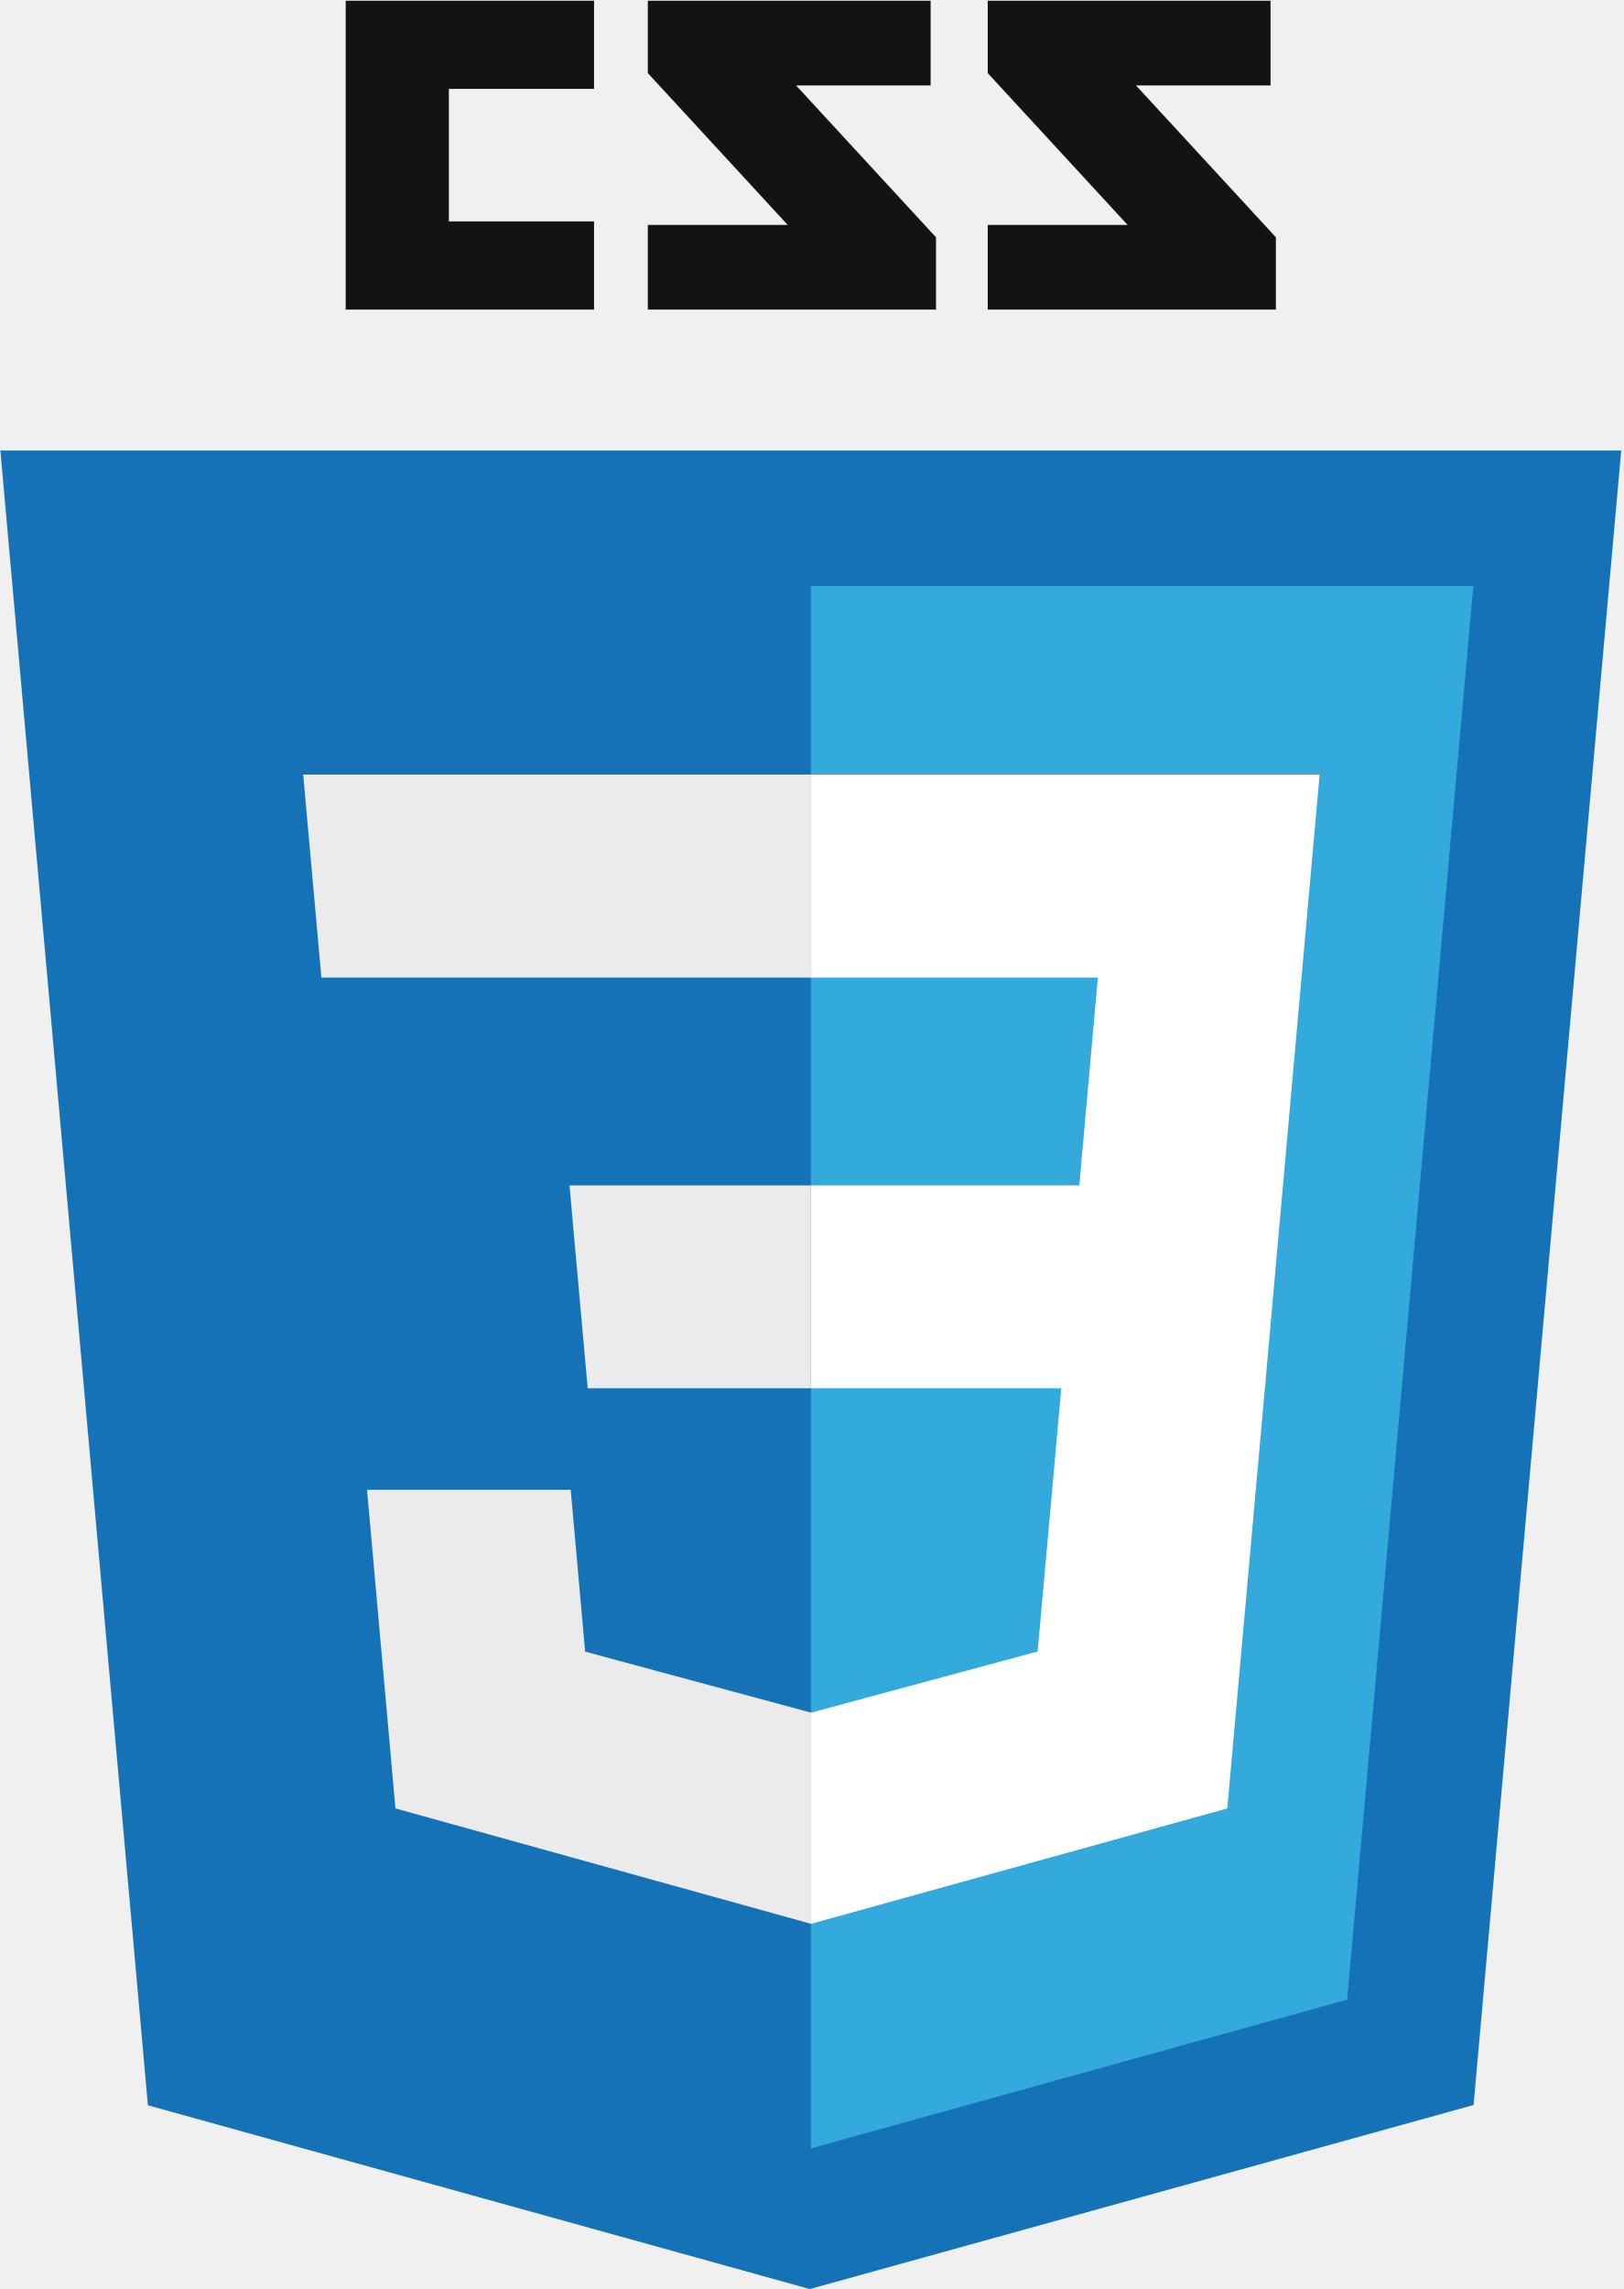
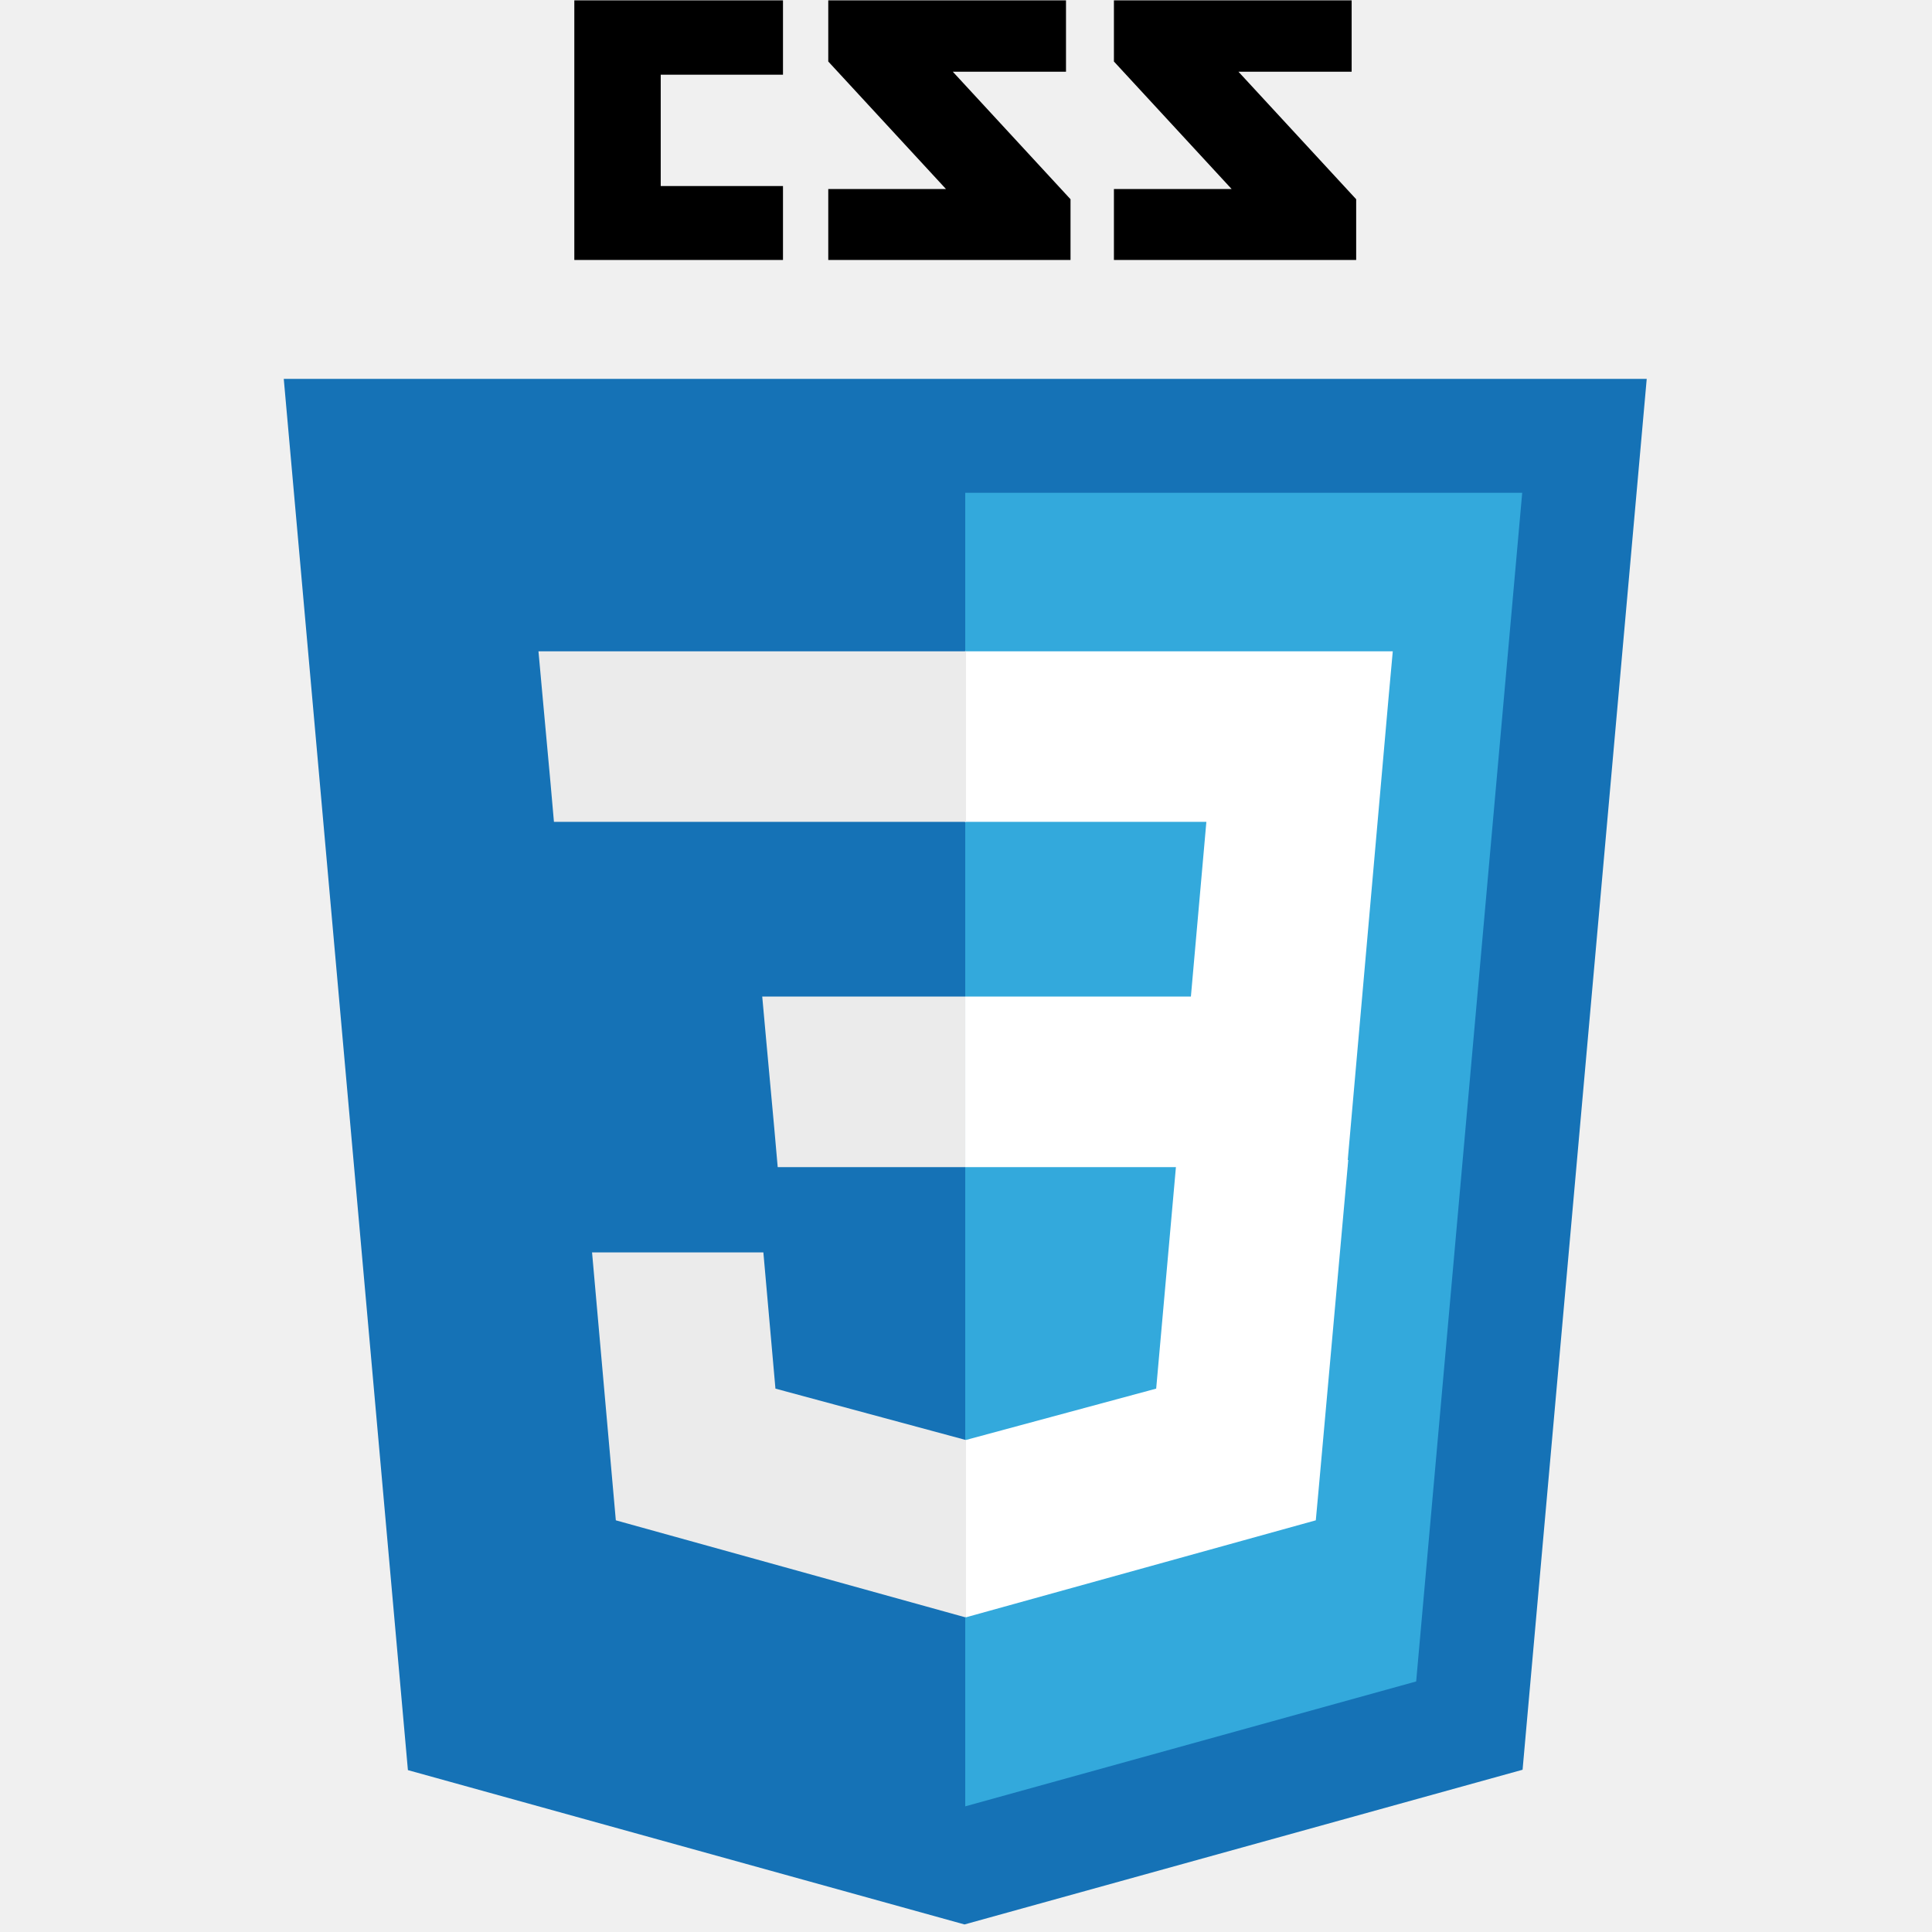
- <svg xmlns="http://www.w3.org/2000/svg" width="298px" height="420px" viewBox="0 0 298 420" version="1.1">
-   <description>Created with Sketch (http://www.bohemiancoding.com/sketch)</description>
-   <defs />
-   <g id="Page 1" stroke="none" stroke-width="1" fill="none" fill-rule="evenodd">
-     <g id="Layer_1">
-       <path d="M233.164,15.681 L208.476,15.681 L234.15,43.54 L234.15,56.801 L181.268,56.801 L181.268,41.275 L206.937,41.275 L181.268,13.415 L181.268,0.135 L233.164,0.135 L233.164,15.681 L233.164,15.681 Z M170.786,15.681 L146.098,15.681 L171.771,43.54 L171.771,56.801 L118.889,56.801 L118.889,41.275 L144.561,41.275 L118.889,13.415 L118.889,0.135 L170.786,0.135 L170.786,15.681 L170.786,15.681 Z M109.018,16.312 L82.378,16.312 L82.378,40.625 L109.018,40.625 L109.018,56.801 L63.444,56.801 L63.444,0.135 L109.018,0.135 L109.018,16.312 L109.018,16.312 Z M109.018,16.312" id="Shape" fill="#131313" />
-       <path d="M27.142,386.29 L0.071,82.67 L297.521,82.67 L270.425,386.241 L148.614,420.011 L27.142,386.29 Z M27.142,386.29" id="Shape" fill="#1572B6" />
-       <path d="M148.798,394.199 L247.225,366.911 L270.382,107.496 L148.798,107.496 L148.798,394.199 Z M148.798,394.199" id="Shape" fill="#33A9DC" />
+ <svg xmlns="http://www.w3.org/2000/svg" version="1.1" id="Layer_1" x="0px" y="0px" viewBox="0 0 512 512" style="enable-background:new 0 0 512 512;" xml:space="preserve">
+   <style type="text/css">
+ 	.st0{fill:#1572B6;}
+ 	.st1{fill:#33A9DC;}
+ 	.st2{fill:#FFFFFF;}
+ 	.st3{fill:#EBEBEB;}
+ </style>
+   <g id="Page_1">
+     <g id="Layer_1_1_">
+       <path id="Shape" d="M358.2,19h-30l31.2,33.8v16.1h-64.2V50.1h31.2l-31.2-33.8V0.1h63V19L358.2,19z M282.5,19h-30l31.2,33.8v16.1    h-64.2V50.1h31.2l-31.2-33.8V0.1h63V19L282.5,19z M207.5,19.8h-32.4v29.5h32.4v19.6h-55.3V0.1h55.3V19.8L207.5,19.8z" />
+       <path id="Shape_1_" class="st0" d="M108.1,469.1L75.2,100.4h361.2L403.5,469l-147.9,41L108.1,469.1z" />
+       <path id="Shape_2_" class="st1" d="M255.8,478.7l119.5-33.1l28.1-315H255.8V478.7z" />
      <g id="Group" transform="translate(55, 142)">
-         <path d="M93.797,75.496 L143.072,75.496 L146.475,37.364 L93.797,37.364 L93.797,0.125 L93.926,0.125 L187.172,0.125 L186.279,10.116 L177.127,112.732 L93.797,112.732 L93.797,75.496 Z M93.797,75.496" id="Shape" fill="#FFFFFF" />
-         <path d="M94.02,172.204 L93.857,172.25 L52.385,161.051 L49.733,131.353 L29.582,131.353 L12.354,131.353 L17.57,189.82 L93.848,210.996 L94.02,210.948 L94.02,172.204 Z M94.02,172.204" id="Shape" fill="#EBEBEB" />
-         <path d="M139.907,111.156 L135.423,161.026 L93.891,172.236 L93.891,210.978 L170.23,189.82 L170.79,183.53 L177.268,111.156 L139.907,111.156 Z M139.907,111.156" id="Shape" fill="#FFFFFF" />
-         <path d="M93.926,0.125 L93.926,23.253 L93.926,37.272 L93.926,37.364 L4.098,37.364 L3.979,37.364 L3.232,28.994 L1.535,10.116 L0.645,0.125 L93.926,0.125 Z M93.926,0.125" id="Shape" fill="#EBEBEB" />
-         <path d="M93.797,75.5 L93.797,98.629 L93.797,112.646 L93.797,112.738 L52.969,112.738 L52.85,112.738 L52.104,104.369 L50.406,85.491 L49.516,75.5 L93.797,75.5 Z M93.797,75.5" id="Shape" fill="#EBEBEB" />
+         <path id="Shape_3_" class="st2" d="M200.8,122.1h59.8l4.1-46.3h-64V30.6h0.2h113.2l-1.1,12.1L302,167.3H200.8V122.1z" />
+         <path id="Shape_4_" class="st3" d="M201.1,239.5l-0.2,0.1L150.5,226l-3.2-36.1h-24.5h-20.9l6.3,71l92.6,25.7l0.2-0.1V239.5z" />
+         <path id="Shape_5_" class="st2" d="M256.8,165.4l-5.4,60.6l-50.4,13.6v47l92.7-25.7l0.7-7.6l7.9-87.9H256.8z" />
+         <path id="Shape_6_" class="st3" d="M201,30.6v28.1v17v0.1H91.9h-0.1l-0.9-10.2l-2.1-22.9l-1.1-12.1H201z" />
+         <path id="Shape_7_" class="st3" d="M200.8,122.1v28.1v17v0.1h-49.6h-0.1l-0.9-10.2l-2.1-22.9l-1.1-12.1H200.8z" />
      </g>
    </g>
  </g>
</svg>
